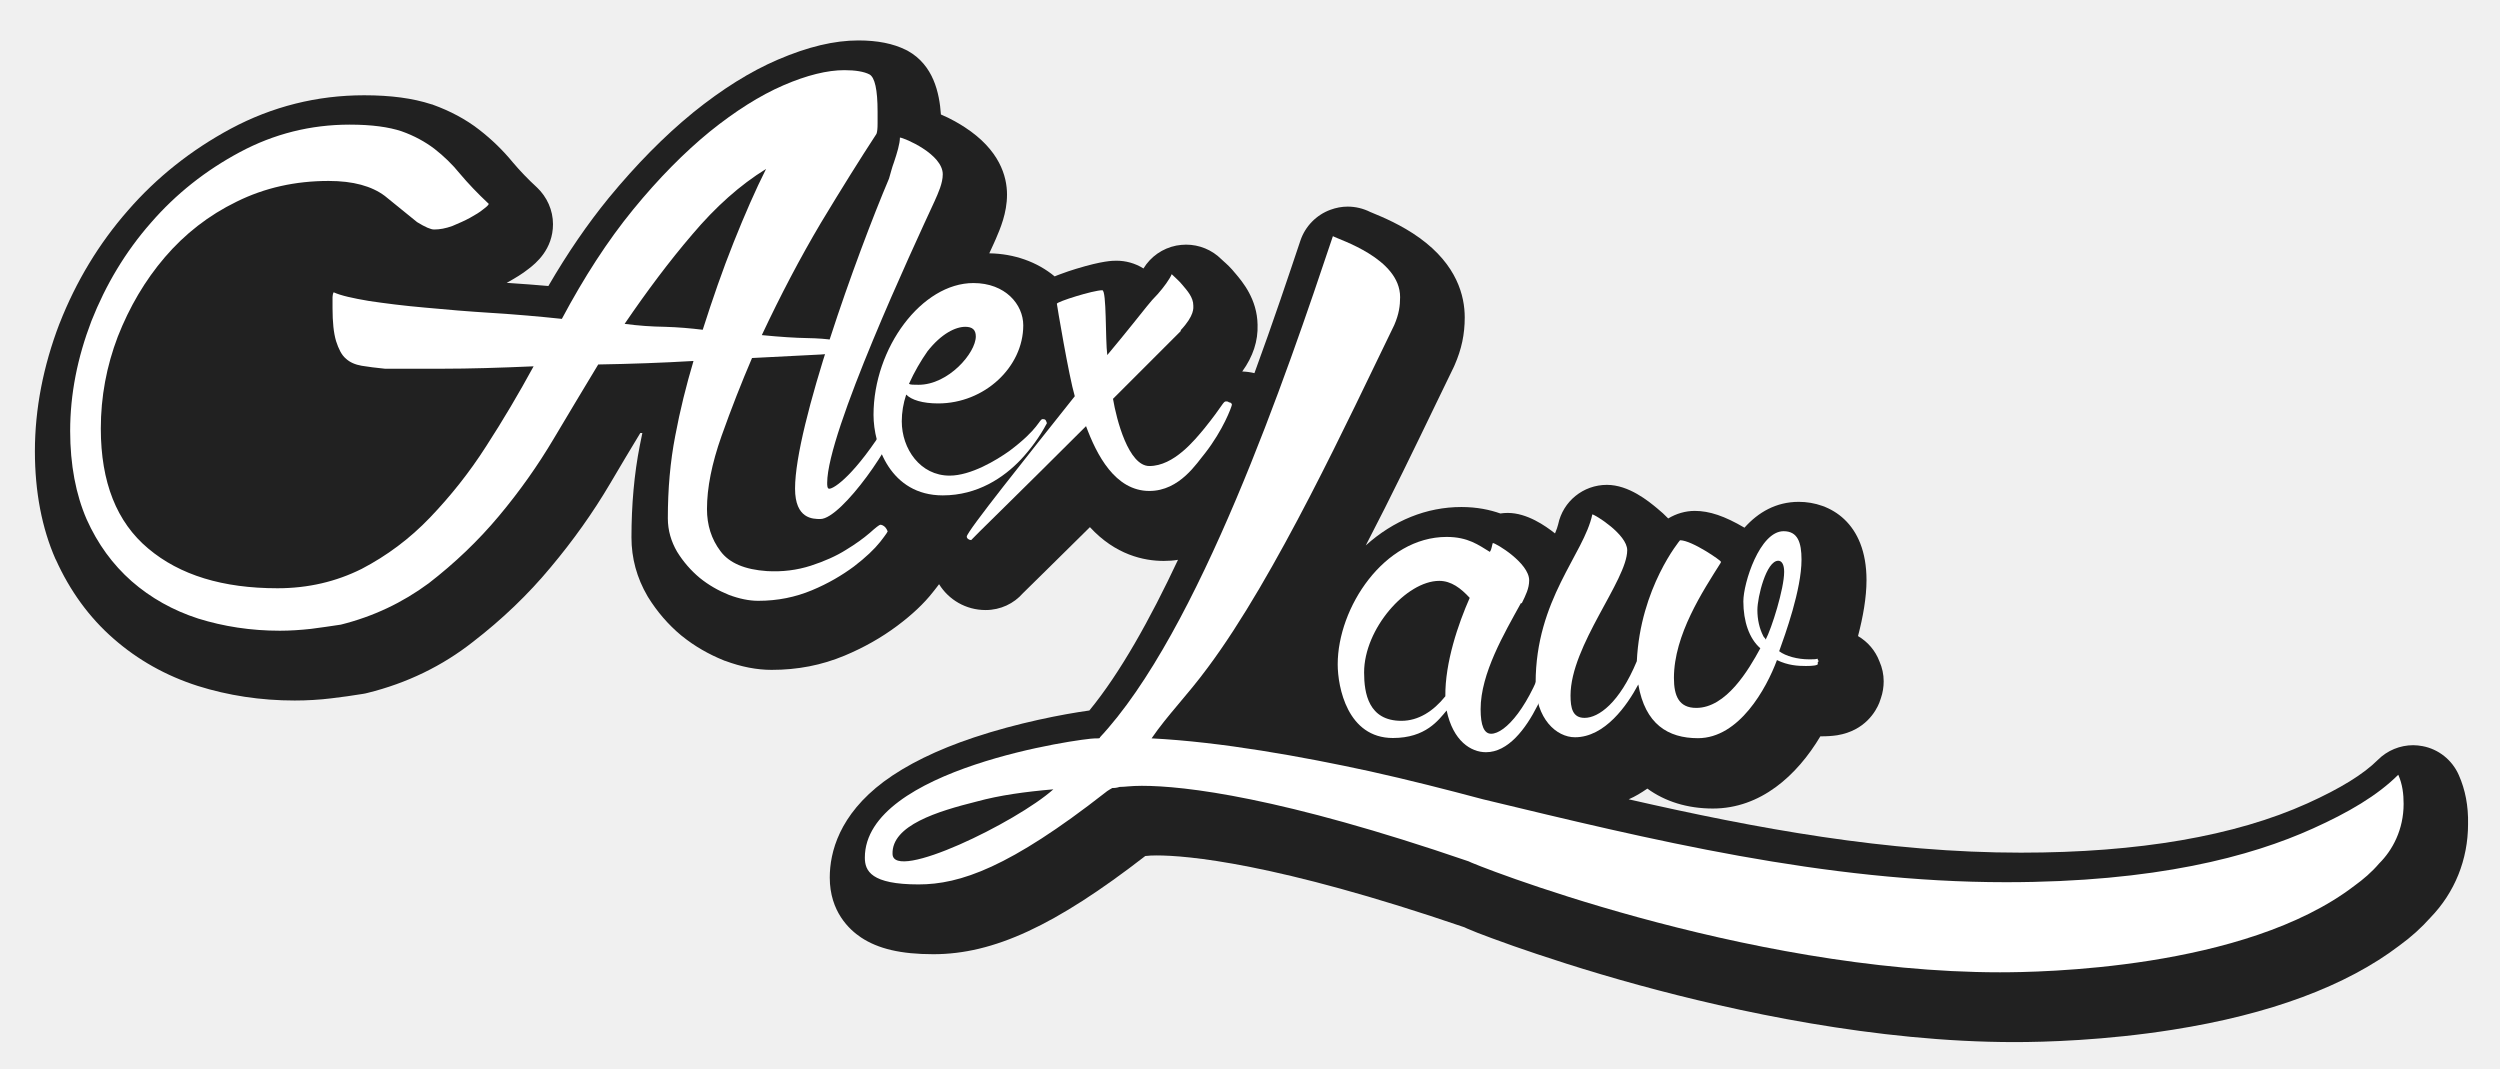
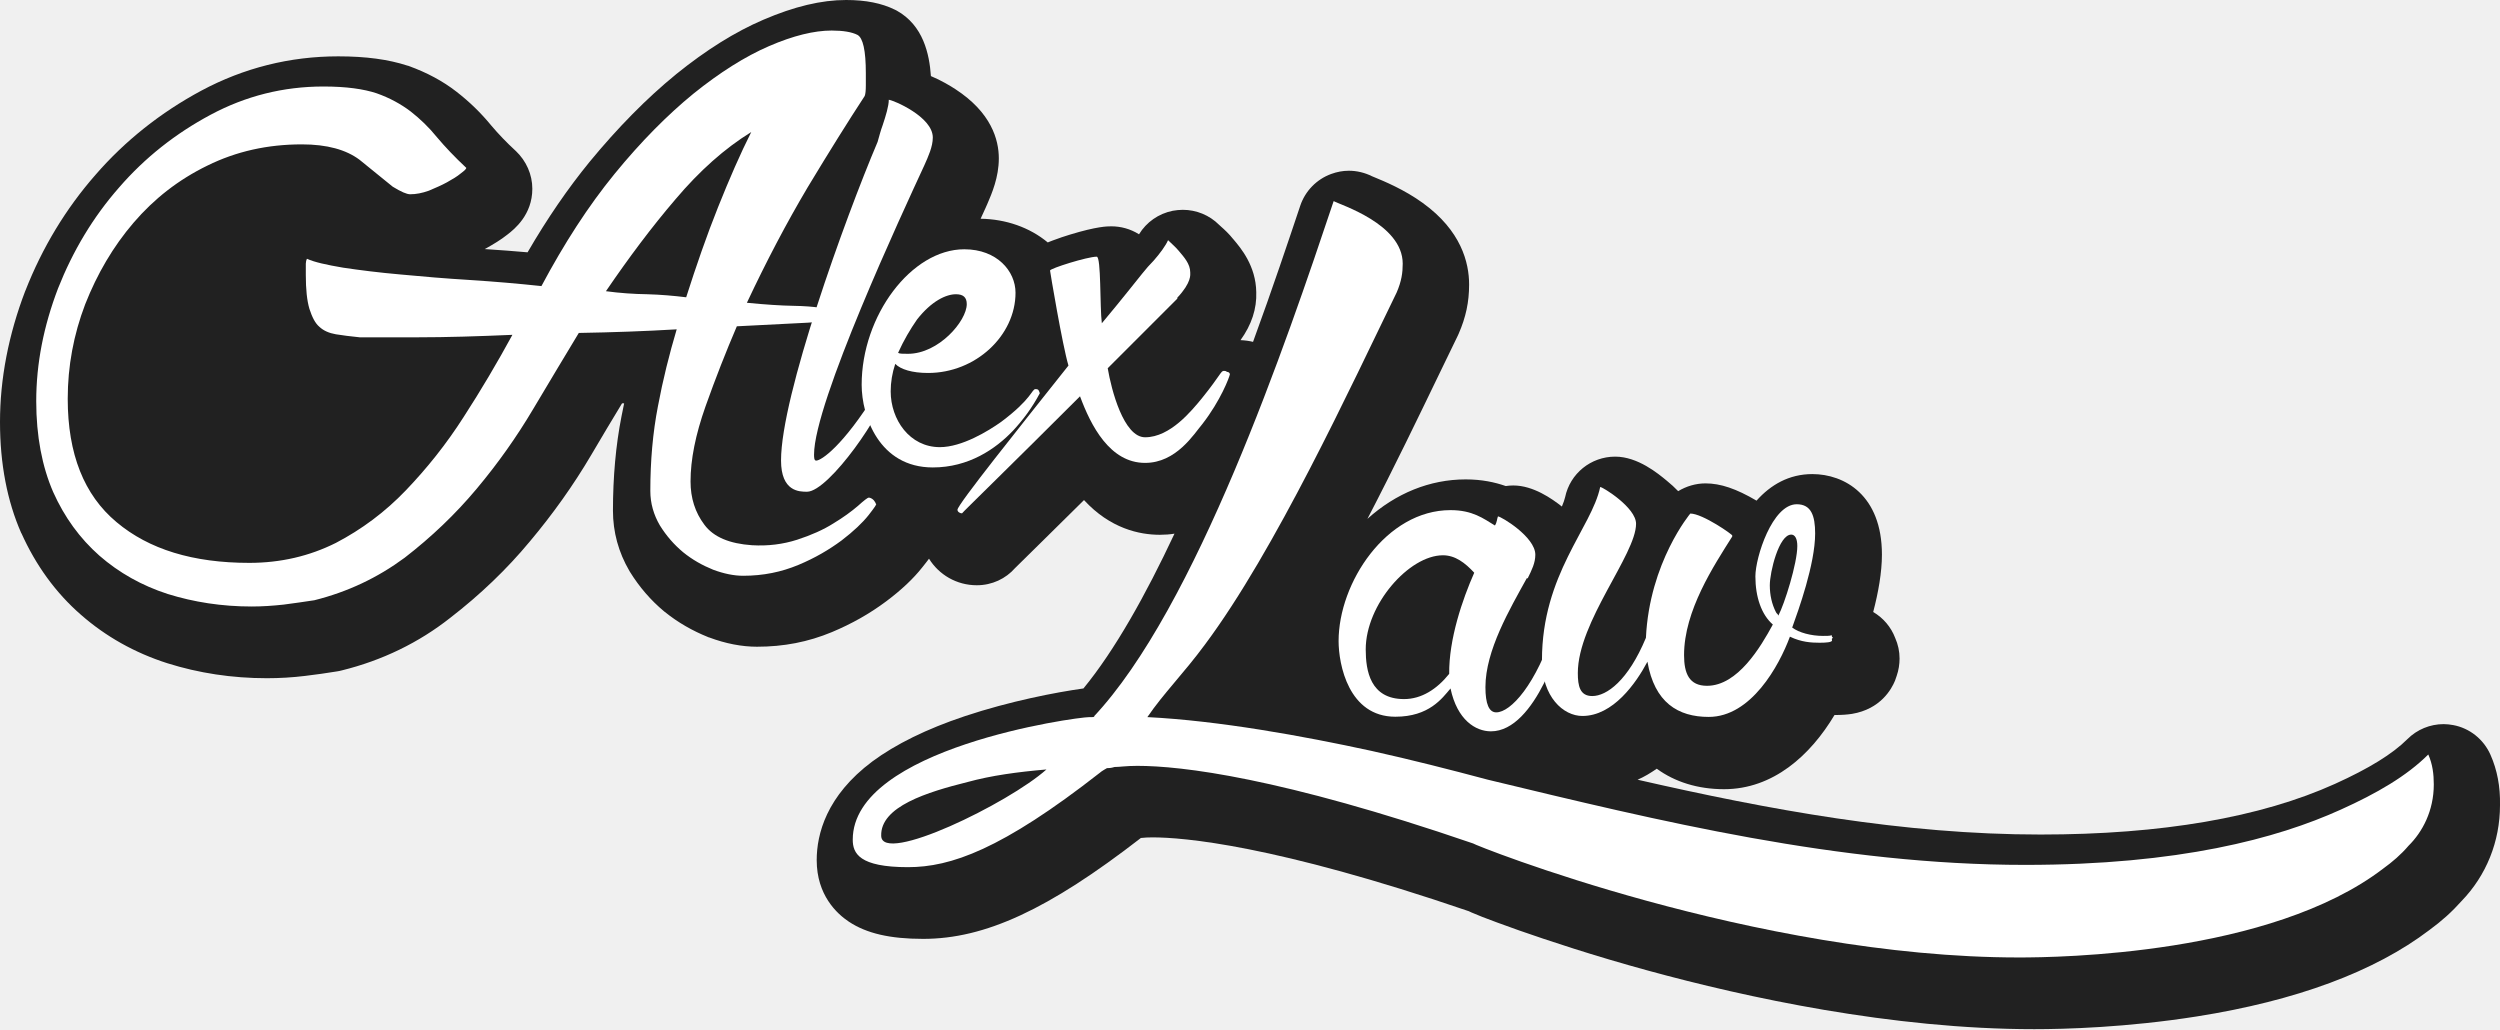
- <svg xmlns="http://www.w3.org/2000/svg" version="1.1" id="Layer_1" x="0px" y="0px" viewBox="-38 252 1354 578.9" enable-background="new -38 252 1354 578.9" xml:space="preserve">
-   <path fill="#212121" d="M1293.7,671.8c-3.6-8.2-11-14.1-19.7-15.7c-1.7-0.3-3.3-0.5-5-0.5c-7.1,0-14,2.8-19.1,7.9  c-7.8,7.8-20.3,15.5-38.2,23.6c-39.2,17.7-91.4,26.7-155.2,26.7c-72.4,0-143.3-13.1-212.4-28.9c3.5-1.5,6.8-3.5,10.1-5.8  c9.6,7,21.7,10.8,35.5,10.8c25.8,0,45.5-17.8,58.2-39.1c0.1,0,0.2,0,0.3,0c3.5,0,6.3-0.2,8.9-0.6c15.1-2.5,20.9-13.1,22.7-17.5  c0.3-0.8,0.6-1.7,0.9-2.6c1-2.9,1.5-6,1.5-9.1c0-3.8-0.8-7.4-2.3-10.8c-2.2-5.8-6.3-10.6-11.6-13.7c2.7-10.3,4.6-20.9,4.6-30.3  c0-31.3-19.8-42.4-36.7-42.4c-12.3,0-22,5.7-29.4,14c-10.7-6.3-19-9.1-26.9-9.1c-5.1,0-10.1,1.5-14.4,4.1c-1.8-1.9-3.8-3.7-6-5.5  c-4.6-3.8-15.3-12.7-27.2-12.7c-12.8,0-23.8,8.9-26.4,21.4c-0.3,1.3-0.9,3-1.7,4.9c-5.2-4.1-15.1-11.1-25.6-11.1  c-1.3,0-2.7,0.1-4,0.3c-5.7-2-12.6-3.5-21.1-3.5c-18.9,0-36.8,7.3-51.8,20.8c14-26.9,27-53.9,38.2-77.1c3.3-6.9,6.5-13.4,9.4-19.4  c0.2-0.4,0.3-0.7,0.5-1.1c3.8-8.7,5.5-16.7,5.5-25.9c0-11.6-4.2-28.4-24.4-43c-9.8-7.1-20.5-11.5-25.6-13.6  c-0.5-0.2-0.9-0.4-1.2-0.5c-3.8-1.9-8-2.9-12.2-2.9c-3.2,0-6.3,0.6-9.3,1.7c-7.7,2.8-13.7,9-16.3,16.7  c-6.1,18.2-14.6,43.7-24.9,71.8c-2-0.5-4.2-0.8-6.6-0.9c5.9-8.2,8.6-16.6,8.3-25.3c-0.2-13.9-8.2-23.3-12-27.8l-0.1-0.1  c-2.3-2.9-4.7-5.1-6.3-6.5c-0.4-0.4-0.8-0.7-1.2-1.1c-5.1-5.1-12-7.9-19.1-7.9c-1.8,0-3.5,0.2-5.3,0.5c-7.5,1.5-13.9,6-17.8,12.4  c-4.6-2.9-9.7-4.2-14.6-4.2c-2.1,0-7.5,0-21.9,4.4c-2.4,0.7-5.9,1.9-9.1,3.1c-0.9,0.3-1.7,0.7-2.5,1c-9.5-7.9-22-12.3-35.4-12.5  c0.9-1.9,1.8-3.9,2.7-5.9c0.1-0.2,0.2-0.5,0.3-0.7l0.5-1.1c2.4-5.6,6.1-14.1,6.1-24.1c0-9.9-4-24.2-22.9-36.5  c-2.6-1.7-7.4-4.6-12.9-6.9c-0.8-11.6-4-26.7-18-34.5c-0.3-0.2-0.7-0.4-1-0.5c-6.9-3.4-15.3-5.1-25.7-5.1c-13,0-27.3,3.4-43.6,10.4  c-14.9,6.4-30,15.8-46.1,28.8c0,0-0.1,0.1-0.1,0.1c-15.2,12.4-30.5,27.9-45.4,46c-11.5,14.1-22.3,29.8-32.7,47.7  c-7.3-0.6-14.2-1.2-21-1.6c-0.5,0-1.1-0.1-1.6-0.1c0.4-0.2,0.7-0.4,1.1-0.6c3.5-2,7.3-4.2,10.8-7c3.8-2.9,13.2-10.5,13.2-24.2  c0-7.5-3.2-14.7-8.7-19.9c-4.8-4.4-9.2-9-13-13.5c-5.4-6.6-11.5-12.5-18.2-17.7c-7.3-5.7-15.8-10.2-25.2-13.6  c-0.2-0.1-0.5-0.2-0.7-0.2c-10.1-3.3-22-4.9-36.5-4.9c-25.5,0-49.8,6.1-72.2,18.1c-21.4,11.5-40.2,26.4-55.8,44.4  c-15.6,17.8-28,38.3-36.9,61c0,0.1-0.1,0.2-0.1,0.2c-8.8,23-13.3,46.3-13.3,69.1c0,22,3.8,41.7,11.2,58.5c0,0,0,0.1,0.1,0.1  c7.6,16.9,18.1,31.4,31.3,42.9c13.1,11.5,28.4,20.1,45.6,25.6c16.5,5.2,34.1,7.9,52.5,7.9c6.7,0,13.5-0.4,20-1.2  c5.9-0.7,11.5-1.5,17-2.4c0.8-0.1,1.6-0.3,2.4-0.5c21.5-5.3,40.7-14.7,57.2-27.7c15.8-12.2,29.9-25.7,42-40.3  c12.1-14.4,23-29.7,32.3-45.5c5.7-9.7,11.2-18.9,16.3-27.3c0.4,0,0.7,0,1.1,0c-0.5,2.3-0.9,4.6-1.4,6.9c-3,15.2-4.5,32-4.5,49.7  c0,11.2,2.9,21.9,8.7,31.8c0.1,0.2,0.2,0.3,0.3,0.5c4.9,7.9,10.9,14.9,18,20.8c0.1,0.1,0.3,0.2,0.4,0.3c6.8,5.5,14.5,9.9,22.7,13.2  c0.2,0.1,0.4,0.2,0.6,0.2c8.8,3.3,17.3,4.9,25.2,4.9c14.1,0,27-2.5,39.5-7.7c10.5-4.4,19.9-9.7,28.6-16.2c7.9-5.9,14.4-12,19.1-18  c1.4-1.7,2.5-3.2,3.5-4.5c5.2,8.4,14.5,14,25.2,14c8.1,0,15.3-3.5,20.2-9.1c1.6-1.6,7-6.9,12.7-12.5c6.3-6.2,14.3-14.1,23.6-23.3  c13.8,15,29.2,18.3,40,18.3c2.7,0,5.3-0.2,7.7-0.6c-15.1,32.2-31.4,61.4-48,81.6c-14.4,2-38.8,6.7-62.5,14.6  c-20.1,6.7-36.5,14.8-48.8,23.9c-24.2,18.1-29.3,38.3-29.3,52c0,18.4,10.6,28.2,16.9,32.4c9.3,6.2,21.7,9.1,39.2,9.1  c32.6,0,66-15.4,114.8-53.2c0.1,0,0.2,0,0.2,0c1.8-0.2,3.5-0.3,5.9-0.3c16,0,64.1,3.8,166.7,38.9c0.4,0.2,0.9,0.4,1.5,0.7  c1.5,0.6,3.4,1.4,5.6,2.3c3.9,1.5,10.5,4,19.6,7.2c14.9,5.2,38.8,13.2,68.1,21.2c51.2,14,128.1,30.8,203.3,30.8  c16.2,0,48.9-0.9,85.6-6.7c52.6-8.3,93.9-23.7,122.6-45.5c6.6-4.8,12.1-9.8,16.9-15.2c13.2-13.6,20.4-31.5,20.4-50.7  C1298.9,688.5,1297.2,679.7,1293.7,671.8z" />
+ <svg xmlns="http://www.w3.org/2000/svg" version="1.1" id="Layer_1" x="0px" y="0px" viewBox="197 8.3 1317.8 542.5" style="enable-background:new 197 8.3 1317.8 542.5;" xml:space="preserve">
+   <style type="text/css">
+ 	.st0{fill:#212121;}
+ 	.st1{fill:#FFFFFF;}
+ </style>
+   <path class="st0" d="M1509.8,406.2c-3.6-8.2-11-14.1-19.7-15.7c-1.7-0.3-3.3-0.5-5-0.5c-7.1,0-14,2.8-19.1,7.9  c-7.8,7.8-20.3,15.5-38.2,23.6c-39.2,17.7-91.4,26.7-155.2,26.7c-72.4,0-143.3-13.1-212.4-28.9c3.5-1.5,6.8-3.5,10.1-5.8  c9.6,7,21.7,10.8,35.5,10.8c25.8,0,45.5-17.8,58.2-39.1c0.1,0,0.2,0,0.3,0c3.5,0,6.3-0.2,8.9-0.6c15.1-2.5,20.9-13.1,22.7-17.5  c0.3-0.8,0.6-1.7,0.9-2.6c1-2.9,1.5-6,1.5-9.1c0-3.8-0.8-7.4-2.3-10.8c-2.2-5.8-6.3-10.6-11.6-13.7c2.7-10.3,4.6-20.9,4.6-30.3  c0-31.3-19.8-42.4-36.7-42.4c-12.3,0-22,5.7-29.4,14c-10.7-6.3-19-9.1-26.9-9.1c-5.1,0-10.1,1.5-14.4,4.1c-1.8-1.9-3.8-3.7-6-5.5  c-4.6-3.8-15.3-12.7-27.2-12.7c-12.8,0-23.8,8.9-26.4,21.4c-0.3,1.3-0.9,3-1.7,4.9c-5.2-4.1-15.1-11.1-25.6-11.1  c-1.3,0-2.7,0.1-4,0.3c-5.7-2-12.6-3.5-21.1-3.5c-18.9,0-36.8,7.3-51.8,20.8c14-26.9,27-53.9,38.2-77.1c3.3-6.9,6.5-13.4,9.4-19.4  c0.2-0.4,0.3-0.7,0.5-1.1c3.8-8.7,5.5-16.7,5.5-25.9c0-11.6-4.2-28.4-24.4-43c-9.8-7.1-20.5-11.5-25.6-13.6  c-0.5-0.2-0.9-0.4-1.2-0.5c-3.8-1.9-8-2.9-12.2-2.9c-3.2,0-6.3,0.6-9.3,1.7c-7.7,2.8-13.7,9-16.3,16.7  c-6.1,18.2-14.6,43.7-24.9,71.8c-2-0.5-4.2-0.8-6.6-0.9c5.9-8.2,8.6-16.6,8.3-25.3c-0.2-13.9-8.2-23.3-12-27.8l-0.1-0.1  c-2.3-2.9-4.7-5.1-6.3-6.5c-0.4-0.4-0.8-0.7-1.2-1.1c-5.1-5.1-12-7.9-19.1-7.9c-1.8,0-3.5,0.2-5.3,0.5c-7.5,1.5-13.9,6-17.8,12.4  c-4.6-2.9-9.7-4.2-14.6-4.2c-2.1,0-7.5,0-21.9,4.4c-2.4,0.7-5.9,1.9-9.1,3.1c-0.9,0.3-1.7,0.7-2.5,1c-9.5-7.9-22-12.3-35.4-12.5  c0.9-1.9,1.8-3.9,2.7-5.9c0.1-0.2,0.2-0.5,0.3-0.7l0.5-1.1c2.4-5.6,6.1-14.1,6.1-24.1c0-9.9-4-24.2-22.9-36.5  c-2.6-1.7-7.4-4.6-12.9-6.9c-0.8-11.6-4-26.7-18-34.5c-0.3-0.2-0.7-0.4-1-0.5c-6.9-3.4-15.3-5.1-25.7-5.1c-13,0-27.3,3.4-43.6,10.4  c-14.9,6.4-30,15.8-46.1,28.8l-0.1,0.1c-15.2,12.4-30.5,27.9-45.4,46c-11.5,14.1-22.3,29.8-32.7,47.7c-7.3-0.6-14.2-1.2-21-1.6  c-0.5,0-1.1-0.1-1.6-0.1c0.4-0.2,0.7-0.4,1.1-0.6c3.5-2,7.3-4.2,10.8-7c3.8-2.9,13.2-10.5,13.2-24.2c0-7.5-3.2-14.7-8.7-19.9  c-4.8-4.4-9.2-9-13-13.5c-5.4-6.6-11.5-12.5-18.2-17.7c-7.3-5.7-15.8-10.2-25.2-13.6c-0.2-0.1-0.5-0.2-0.7-0.2  c-10.1-3.3-22-4.9-36.5-4.9c-25.5,0-49.8,6.1-72.2,18.1c-21.4,11.5-40.2,26.4-55.8,44.4c-15.6,17.8-28,38.3-36.9,61  c0,0.1-0.1,0.2-0.1,0.2c-8.8,23-13.3,46.3-13.3,69.1c0,22,3.8,41.7,11.2,58.5c0,0,0,0.1,0.1,0.1c7.6,16.9,18.1,31.4,31.3,42.9  c13.1,11.5,28.4,20.1,45.6,25.6c16.5,5.2,34.1,7.9,52.5,7.9c6.7,0,13.5-0.4,20-1.2c5.9-0.7,11.5-1.5,17-2.4c0.8-0.1,1.6-0.3,2.4-0.5  c21.5-5.3,40.7-14.7,57.2-27.7c15.8-12.2,29.9-25.7,42-40.3c12.1-14.4,23-29.7,32.3-45.5c5.7-9.7,11.2-18.9,16.3-27.3  c0.4,0,0.7,0,1.1,0c-0.5,2.3-0.9,4.6-1.4,6.9c-3,15.2-4.5,32-4.5,49.7c0,11.2,2.9,21.9,8.7,31.8c0.1,0.2,0.2,0.3,0.3,0.5  c4.9,7.9,10.9,14.9,18,20.8c0.1,0.1,0.3,0.2,0.4,0.3c6.8,5.5,14.5,9.9,22.7,13.2c0.2,0.1,0.4,0.2,0.6,0.2c8.8,3.3,17.3,4.9,25.2,4.9  c14.1,0,27-2.5,39.5-7.7c10.5-4.4,19.9-9.7,28.6-16.2c7.9-5.9,14.4-12,19.1-18c1.4-1.7,2.5-3.2,3.5-4.5c5.2,8.4,14.5,14,25.2,14  c8.1,0,15.3-3.5,20.2-9.1c1.6-1.6,7-6.9,12.7-12.5c6.3-6.2,14.3-14.1,23.6-23.3c13.8,15,29.2,18.3,40,18.3c2.7,0,5.3-0.2,7.7-0.6  c-15.1,32.2-31.4,61.4-48,81.6c-14.4,2-38.8,6.7-62.5,14.6c-20.1,6.7-36.5,14.8-48.8,23.9c-24.2,18.1-29.3,38.3-29.3,52  c0,18.4,10.6,28.2,16.9,32.4c9.3,6.2,21.7,9.1,39.2,9.1c32.6,0,66-15.4,114.8-53.2c0.1,0,0.2,0,0.2,0c1.8-0.2,3.5-0.3,5.9-0.3  c16,0,64.1,3.8,166.7,38.9c0.4,0.2,0.9,0.4,1.5,0.7c1.5,0.6,3.4,1.4,5.6,2.3c3.9,1.5,10.5,4,19.6,7.2c14.9,5.2,38.8,13.2,68.1,21.2  c51.2,14,128.1,30.8,203.3,30.8c16.2,0,48.9-0.9,85.6-6.7c52.6-8.3,93.9-23.7,122.6-45.5c6.6-4.8,12.1-9.8,16.9-15.2  c13.2-13.6,20.4-31.5,20.4-50.7C1515,422.9,1513.3,414.1,1509.8,406.2z" />
  <g>
    <g>
      <g>
        <g>
          <g>
-             <path fill="#FFFFFF" d="M1263.8,687.4c0,13.9-6,25.1-13.3,32.3c-4,4.7-8.6,8.6-13.3,12c-59.5,45.6-171.6,46.9-192,46.9       c-139.3,0-287.8-59.5-287.8-60.1c-101.7-34.9-153.9-40.9-177-40.9c-6,0-9.2,0.6-12,0.6c-1.9,0.6-3.2,0.6-4,0.6       c0,0-2.9,1.6-3.7,2.4c-51.9,40.6-78.7,49.8-101.2,49.8c-25.7,0-29.1-7.3-29.1-14.5c0-48.2,117.5-64.6,124.8-64.6h1.3       c0.6,0,1.3,0,1.3-0.6l-0.6,0.6c54.1-57.4,101.7-197.3,126.7-272c3.2,1.9,36.4,12,36.4,33c0,4.7-0.6,9.2-3.2,15.2       c-24.4,50.1-64,135.9-101,185.5c-11.2,15.2-21.8,25.7-30.4,38.3c37.7,1.9,81.8,9.9,118.1,17.8c21.2,4.7,41.5,9.9,61.4,15.2       c90.5,21.8,184.9,44.9,283.2,44.9c81.1,0,132.7-13.9,166.3-29.1c19.1-8.6,34.9-17.8,46.2-29.1       C1263.2,676.8,1263.8,682.1,1263.8,687.4z M532.5,679.5c-15.2,1.3-29.1,3.2-41.5,6.6c-21.2,5.3-46.1,12.9-45.6,28.4       C445.7,729.9,512.6,697.3,532.5,679.5z" />
+             <path class="st1" d="M1479.9,421.8c0,13.9-6,25.1-13.3,32.3c-4,4.7-8.6,8.6-13.3,12c-59.5,45.6-171.6,46.9-192,46.9       c-139.3,0-287.8-59.5-287.8-60.1C871.8,418,819.6,412,796.5,412c-6,0-9.2,0.6-12,0.6c-1.9,0.6-3.2,0.6-4,0.6       c0,0-2.9,1.6-3.7,2.4c-51.9,40.6-78.7,49.8-101.2,49.8c-25.7,0-29.1-7.3-29.1-14.5c0-48.2,117.5-64.6,124.8-64.6h1.3       c0.6,0,1.3,0,1.3-0.6l-0.6,0.6C827.4,328.9,875,189,900,114.3c3.2,1.9,36.4,12,36.4,33c0,4.7-0.6,9.2-3.2,15.2       c-24.4,50.1-64,135.9-101,185.5c-11.2,15.2-21.8,25.7-30.4,38.3c37.7,1.9,81.8,9.9,118.1,17.8c21.2,4.7,41.5,9.9,61.4,15.2       c90.5,21.8,184.9,44.9,283.2,44.9c81.1,0,132.7-13.9,166.3-29.1c19.1-8.6,34.9-17.8,46.2-29.1       C1479.3,411.2,1479.9,416.5,1479.9,421.8z M748.6,413.9c-15.2,1.3-29.1,3.2-41.5,6.6c-21.2,5.3-46.1,12.9-45.6,28.4       C661.8,464.3,728.7,431.7,748.6,413.9z" />
          </g>
          <g>
-             <path fill="#FFFFFF" d="M804.8,605.7c0,4-14.1,53.7-38,53.7c-8.1,0-17.8-6-21.3-22.6c-4.4,5.2-11.3,14.9-29.1,14.9       c-24.6,0-29.9-27.5-29.9-39.9c0-30.7,25.1-69,59-69c11.6,0,17.3,4.4,23.4,8.1c1.1-1.6,1.1-3.6,1.6-4.8       c1.6,0,19.7,10.8,19.7,20.2c0,4.4-1.9,8.1-4,12.4h-0.5c-8.9,16.2-21.8,38-21.8,57.4c0,8.9,1.9,13.3,5.7,13.3       c7.6,0,21-14.5,30.7-44.8c0-0.5,1.1-0.5,2.4-0.5C804,604.9,804.8,605.2,804.8,605.7z M758,575.8c-4.8-5.2-10-9.2-16.5-9.2       c-17.8,0-40.7,25.9-40.7,49.6c0,11.3,2.4,26.2,20.2,26.2c9.2,0,17.3-5.2,23.8-13.3C744.6,610.8,751.8,589.8,758,575.8z" />
-             <path fill="#FFFFFF" d="M946.6,611.6c-0.3,0.8-2.7,1.1-6.5,1.1c-4.4,0-9.7-0.3-15.7-3.2c-5.7,15.4-20.5,42.3-42.8,42.3       c-16.2,0-28.6-7.6-32.3-29.1c-6,11.3-18.1,28.6-34.3,28.6c-10,0-21.3-10-21.3-29.4c0-45.3,26.2-69.8,30.7-91.3       c1.3,0,18.9,10.8,18.9,19.4c0,16.2-30.7,51.7-30.7,78.7c0,6.8,1.1,12.1,7.6,12.1c7.6,0,18.9-8.1,28.3-30.7       c1.9-39.9,23.4-65.5,23.4-65.5c6.5,0,22.6,11.3,22.1,11.6v0.5c-9.7,15.4-25.4,39.1-25.4,62.5c0,9.7,2.7,16.2,12.1,16.2       c16.2,0,28.3-20.5,34.7-32.3c-6-5.2-9.2-14.5-9.2-25.4c0-10,8.9-38,21.8-38c7.6,0,9.7,6,9.7,15.4c0,16.2-8.9,40.7-12.1,49.6       c3.6,2.7,10,4.4,16.2,4.4c1.9,0,3.6,0,4.4-0.3h0.3v0.3c0,0.5,0,0.5,0.5,0.8c0,0.5-0.5,0.5-0.5,0.8V611.6z M918.3,598.4       c3.2-6,10-27.5,10-36.7c0-4-1.3-6-3.2-6c-6.5,0-11.3,19.7-11.3,26.7c0,5.2,1.1,10,3.2,14.1       C917.5,597.6,917.8,597.1,918.3,598.4z" />
+             <path class="st1" d="M1020.9,340.1c0,4-14.1,53.7-38,53.7c-8.1,0-17.8-6-21.3-22.6c-4.4,5.2-11.3,14.9-29.1,14.9       c-24.6,0-29.9-27.5-29.9-39.9c0-30.7,25.1-69,59-69c11.6,0,17.3,4.4,23.4,8.1c1.1-1.6,1.1-3.6,1.6-4.8       c1.6,0,19.7,10.8,19.7,20.2c0,4.4-1.9,8.1-4,12.4h-0.5c-8.9,16.2-21.8,38-21.8,57.4c0,8.9,1.9,13.3,5.7,13.3       c7.6,0,21-14.5,30.7-44.8c0-0.5,1.1-0.5,2.4-0.5C1020.1,339.3,1020.9,339.6,1020.9,340.1z M974.1,310.2       c-4.8-5.2-10-9.2-16.5-9.2c-17.8,0-40.7,25.9-40.7,49.6c0,11.3,2.4,26.2,20.2,26.2c9.2,0,17.3-5.2,23.8-13.3       C960.7,345.2,967.9,324.2,974.1,310.2z" />
+             <path class="st1" d="M1162.7,346c-0.3,0.8-2.7,1.1-6.5,1.1c-4.4,0-9.7-0.3-15.7-3.2c-5.7,15.4-20.5,42.3-42.8,42.3       c-16.2,0-28.6-7.6-32.3-29.1c-6,11.3-18.1,28.6-34.3,28.6c-10,0-21.3-10-21.3-29.4c0-45.3,26.2-69.8,30.7-91.3       c1.3,0,18.9,10.8,18.9,19.4c0,16.2-30.7,51.7-30.7,78.7c0,6.8,1.1,12.1,7.6,12.1c7.6,0,18.9-8.1,28.3-30.7       c1.9-39.9,23.4-65.5,23.4-65.5c6.5,0,22.6,11.3,22.1,11.6v0.5c-9.7,15.4-25.4,39.1-25.4,62.5c0,9.7,2.7,16.2,12.1,16.2       c16.2,0,28.3-20.5,34.7-32.3c-6-5.2-9.2-14.5-9.2-25.4c0-10,8.9-38,21.8-38c7.6,0,9.7,6,9.7,15.4c0,16.2-8.9,40.7-12.1,49.6       c3.6,2.7,10,4.4,16.2,4.4c1.9,0,3.6,0,4.4-0.3h0.3v0.3c0,0.5,0,0.5,0.5,0.8c0,0.5-0.5,0.5-0.5,0.8L1162.7,346L1162.7,346z        M1134.4,332.8c3.2-6,10-27.5,10-36.7c0-4-1.3-6-3.2-6c-6.5,0-11.3,19.7-11.3,26.7c0,5.2,1.1,10,3.2,14.1       C1133.6,332,1133.9,331.5,1134.4,332.8z" />
          </g>
        </g>
        <g>
-           <path fill="#FFFFFF" d="M472.6,346.4c0,4.8-2.4,10-4.4,14.5C456.6,386,410,486.2,410,513.5c0,1.3,0,3.2,1.1,3.2      c2.7,0,14.1-7.6,31.5-35.6c1.9-1.9,3.6-3.2,4.4-3.2c0.5,0.5,0.8,0.8,0.8,1.9c0,10-29.9,53.3-41.5,53.3c-4,0-13.7,0-13.7-16.5      c0-33.9,33.5-126.9,50.9-167.9c0.8-2.7,1.6-6,2.7-8.9c1.6-4.8,3.2-10,3.2-13.3C451.6,326.6,472.6,335.4,472.6,346.4z" />
-           <path fill="#FFFFFF" d="M529,481.2c-4,7.6-8.9,14.1-14.1,19.7c-9.2,9.7-23.4,19.4-42.3,19.4c-28.3,0-37.5-27-37.5-43.6      c0-36.4,26.2-71.4,54.1-71.4c17.3,0,27,11.6,27,22.9c0,22.6-21,42.3-46.1,42.3c-8.4,0-14.5-1.9-17.3-4.8      c-1.6,4.8-2.4,9.7-2.4,14.5c0,14.9,10,29.4,25.9,29.4c11.6,0,25.4-8.4,32.3-13.3c16.2-12.1,16.2-17.3,18.1-17.3      c0.5,0,1.1,0,1.6,0.5C528.6,480.1,529,480.9,529,481.2z M454.3,459.9c0.8,0.5,2.4,0.5,5.2,0.5c16.2,0,31-17.3,31-26.2      c0-3.6-1.9-5.2-5.7-5.2c-5.2,0-12.9,3.6-20.5,13.3C460.8,447.3,457.2,453.4,454.3,459.9z" />
-           <path fill="#FFFFFF" d="M629.2,471.2c-0.3,1.6-4.8,13.7-14.5,26.2c-4.4,5.2-13.7,20.5-30.2,20.5c-18.6,0-28.6-19.7-34.3-35.1      c-35.6,35.6-62.2,61.4-62.2,61.7c-1.1,0-2.4-0.8-2.4-1.9c0-2.7,33.1-44,58.5-76c-3.2-10.8-9.7-49.6-9.7-50.1      c0-1.1,19.7-7.3,24.6-7.3c2.4,0,1.6,26.7,2.7,35.1c10.8-12.9,18.6-22.9,21.3-26.2c1.9-2.4,4-4.8,6-6.8c3.2-3.6,6.5-8.1,7.6-10.8      c1.9,1.9,4,3.6,5.7,5.7c2.7,3.2,6,6.8,6,11.3c0,1.1,0.8,5.2-6.8,13.3v0.5L564.8,468c1.9,11.3,8.4,36.4,19.7,36.4      c13.3,0,24.6-14.1,29.9-20.5c10-12.4,10-14.5,11.6-14.5c0.5,0,1.1,0,1.6,0.5C628.7,469.9,629.2,470.7,629.2,471.2z" />
+           <path class="st1" d="M688.7,80.8c0,4.8-2.4,10-4.4,14.5c-11.6,25.1-58.2,125.3-58.2,152.6c0,1.3,0,3.2,1.1,3.2      c2.7,0,14.1-7.6,31.5-35.6c1.9-1.9,3.6-3.2,4.4-3.2c0.5,0.5,0.8,0.8,0.8,1.9c0,10-29.9,53.3-41.5,53.3c-4,0-13.7,0-13.7-16.5      c0-33.9,33.5-126.9,50.9-167.9c0.8-2.7,1.6-6,2.7-8.9c1.6-4.8,3.2-10,3.2-13.3C667.7,61,688.7,69.8,688.7,80.8z" />
+           <path class="st1" d="M745.1,215.6c-4,7.6-8.9,14.1-14.1,19.7c-9.2,9.7-23.4,19.4-42.3,19.4c-28.3,0-37.5-27-37.5-43.6      c0-36.4,26.2-71.4,54.1-71.4c17.3,0,27,11.6,27,22.9c0,22.6-21,42.3-46.1,42.3c-8.4,0-14.5-1.9-17.3-4.8      c-1.6,4.8-2.4,9.7-2.4,14.5c0,14.9,10,29.4,25.9,29.4c11.6,0,25.4-8.4,32.3-13.3c16.2-12.1,16.2-17.3,18.1-17.3      c0.5,0,1.1,0,1.6,0.5C744.7,214.5,745.1,215.3,745.1,215.6z M670.4,194.3c0.8,0.5,2.4,0.5,5.2,0.5c16.2,0,31-17.3,31-26.2      c0-3.6-1.9-5.2-5.7-5.2c-5.2,0-12.9,3.6-20.5,13.3C676.9,181.7,673.3,187.8,670.4,194.3z" />
+           <path class="st1" d="M845.3,205.6c-0.3,1.6-4.8,13.7-14.5,26.2c-4.4,5.2-13.7,20.5-30.2,20.5c-18.6,0-28.6-19.7-34.3-35.1      c-35.6,35.6-62.2,61.4-62.2,61.7c-1.1,0-2.4-0.8-2.4-1.9c0-2.7,33.1-44,58.5-76c-3.2-10.8-9.7-49.6-9.7-50.1      c0-1.1,19.7-7.3,24.6-7.3c2.4,0,1.6,26.7,2.7,35.1c10.8-12.9,18.6-22.9,21.3-26.2c1.9-2.4,4-4.8,6-6.8c3.2-3.6,6.5-8.1,7.6-10.8      c1.9,1.9,4,3.6,5.7,5.7c2.7,3.2,6,6.8,6,11.3c0,1.1,0.8,5.2-6.8,13.3v0.5l-36.7,36.7c1.9,11.3,8.4,36.4,19.7,36.4      c13.3,0,24.6-14.1,29.9-20.5c10-12.4,10-14.5,11.6-14.5c0.5,0,1.1,0,1.6,0.5C844.8,204.3,845.3,205.1,845.3,205.6z" />
        </g>
        <g>
-           <path fill="#FFFFFF" d="M146.6,590.3c-5.3,0.8-10.7,1.6-16.2,2.3c-5.5,0.6-11.2,1-16.8,1c-15.8,0-30.5-2.3-44.3-6.6      c-13.6-4.4-25.7-11.2-36-20.2c-10.3-9.1-18.4-20.2-24.4-33.6C3.1,519.8,0,503.8,0,485.4c0-19.9,3.9-39.6,11.5-59.5      c7.8-19.7,18.4-37.5,32.2-53.2c13.6-15.7,29.7-28.4,48.2-38.3s38.3-14.9,59.5-14.9c12,0,21.2,1.3,28.1,3.6      c6.8,2.4,12.8,5.7,17.8,9.5c5,3.9,9.7,8.4,13.9,13.6c4.2,5,9.4,10.5,15.5,16.2c0,0.5-1,1.5-2.9,2.9c-1.9,1.6-4.4,3.1-7.3,4.7      c-2.9,1.6-6,2.9-9.5,4.4c-3.6,1.3-6.8,1.9-9.9,1.9c-1.8,0-4.8-1.3-9.2-4c-4.8-3.9-10.7-8.7-17.5-14.2      c-7.1-5.3-17.1-8.1-30.4-8.1c-18.1,0-34.6,3.7-49.8,11.2c-15.2,7.4-28.1,17.5-38.9,30.1c-10.8,12.6-19.2,27-25.5,43      c-6.1,16-9.2,32.6-9.2,49.8c0,29.1,8.6,50.7,25.7,65c17.1,14.4,40.4,21.5,70,21.5c16.6,0,31.8-3.6,45.6-10.5      c13.6-7.1,26-16.3,37-27.8c11-11.5,21.2-24.2,30.4-38.6c9.2-14.2,17.8-28.8,25.7-43.3c-18.4,0.8-34.9,1.3-49.5,1.3s-24.9,0-31,0      c-4.8-0.5-9.1-1-12.6-1.6s-6.5-1.9-8.6-3.9c-2.3-1.9-3.9-5.2-5.3-9.5c-1.3-4.4-1.9-10.3-1.9-17.8v-6c0-0.8,0.2-1.8,0.6-2.6      c3.9,1.8,10.3,3.2,19.1,4.7c8.7,1.3,18.9,2.6,30.4,3.6c11.5,1.1,23.6,2.1,36.4,2.9c12.8,0.8,25.4,1.9,37.7,3.2      c12-22.5,24.7-42.2,38.6-59.2c13.9-17,27.8-31,41.5-42.2c13.9-11.2,27.2-19.6,39.9-25.1s23.8-8.2,33-8.2      c6.1,0,10.7,0.8,13.6,2.3c2.9,1.6,4.4,8.2,4.4,20.2c0,1.3,0,3.4,0,6.3c0,2.9-0.2,4.7-0.6,5.7c-8.7,13.3-18.7,29.3-30.1,48.2      c-11.2,18.9-21.8,39.1-32,60.8c10.2,1,18.3,1.5,24.4,1.6s10.8,0.5,13.9,1c3.1,0.5,5,1,6,1.3c0.8,0.5,1.3,1.1,1.3,1.9      c0,2.6-4.5,4.2-13.6,4.7c-9.1,0.5-21.5,1.1-37.3,1.9c-5.7,13.3-11.2,27.3-16.5,42.2c-5.3,15-7.9,28.1-7.9,39.6      c0,8.7,2.4,16.3,7.3,22.8c4.8,6.5,13.3,10,25.1,10.8c8.4,0.5,16.3-0.5,23.8-2.9c7.4-2.4,13.9-5.3,19.1-8.6      c5.3-3.2,9.5-6.3,12.9-9.2c3.2-2.9,5.2-4.4,5.7-4.4c0.8,0,1.8,0.5,2.6,1.3c0.8,1,1.3,1.8,1.3,2.6v-0.6c0.5,0-0.8,1.9-4,6      c-3.1,3.9-7.8,8.4-14.2,13.3c-6.5,4.8-13.9,9.2-22.8,12.9s-18.4,5.7-29.1,5.7c-4.8,0-10.2-1.1-15.8-3.2      c-5.7-2.3-11-5.3-15.8-9.2c-4.8-4-8.9-8.7-12.3-14.2c-3.2-5.5-5-11.5-5-18.1c0-15.8,1.3-30.7,4-44.6c2.6-13.9,6-27.5,9.9-40.6      c-16.8,1-33.9,1.6-51.6,1.9c-7.4,12.3-15.5,25.7-24.1,40.2c-8.6,14.5-18.4,28.4-29.7,41.9c-11.2,13.4-23.9,25.5-38,36.4      C180,578.4,164.2,585.9,146.6,590.3z M376.9,343.5c-14.1,8.7-27.3,20.5-39.9,35.4c-12.6,14.7-24.7,30.9-36.7,48.5      c7.4,1,14.7,1.5,21.8,1.6c7.1,0.2,13.9,0.8,20.5,1.6c5.3-16.6,10.8-32.5,16.8-47.5C365.4,368.1,371.2,354.8,376.9,343.5z" />
+           <path class="st1" d="M362.7,324.7c-5.3,0.8-10.7,1.6-16.2,2.3c-5.5,0.6-11.2,1-16.8,1c-15.8,0-30.5-2.3-44.3-6.6      c-13.6-4.4-25.7-11.2-36-20.2c-10.3-9.1-18.4-20.2-24.4-33.6c-5.8-13.4-8.9-29.4-8.9-47.8c0-19.9,3.9-39.6,11.5-59.5      c7.8-19.7,18.4-37.5,32.2-53.2c13.6-15.7,29.7-28.4,48.2-38.3s38.3-14.9,59.5-14.9c12,0,21.2,1.3,28.1,3.6      c6.8,2.4,12.8,5.7,17.8,9.5c5,3.9,9.7,8.4,13.9,13.6c4.2,5,9.4,10.5,15.5,16.2c0,0.5-1,1.5-2.9,2.9c-1.9,1.6-4.4,3.1-7.3,4.7      c-2.9,1.6-6,2.9-9.5,4.4c-3.6,1.3-6.8,1.9-9.9,1.9c-1.8,0-4.8-1.3-9.2-4c-4.8-3.9-10.7-8.7-17.5-14.2      c-7.1-5.3-17.1-8.1-30.4-8.1c-18.1,0-34.6,3.7-49.8,11.2c-15.2,7.4-28.1,17.5-38.9,30.1c-10.8,12.6-19.2,27-25.5,43      c-6.1,16-9.2,32.6-9.2,49.8c0,29.1,8.6,50.7,25.7,65c17.1,14.4,40.4,21.5,70,21.5c16.6,0,31.8-3.6,45.6-10.5      c13.6-7.1,26-16.3,37-27.8s21.2-24.2,30.4-38.6c9.2-14.2,17.8-28.8,25.7-43.3c-18.4,0.8-34.9,1.3-49.5,1.3s-24.9,0-31,0      c-4.8-0.5-9.1-1-12.6-1.6s-6.5-1.9-8.6-3.9c-2.3-1.9-3.9-5.2-5.3-9.5c-1.3-4.4-1.9-10.3-1.9-17.8v-6c0-0.8,0.2-1.8,0.6-2.6      c3.9,1.8,10.3,3.2,19.1,4.7c8.7,1.3,18.9,2.6,30.4,3.6c11.5,1.1,23.6,2.1,36.4,2.9c12.8,0.8,25.4,1.9,37.7,3.2      c12-22.5,24.7-42.2,38.6-59.2c13.9-17,27.8-31,41.5-42.2c13.9-11.2,27.2-19.6,39.9-25.1c12.7-5.5,23.8-8.2,33-8.2      c6.1,0,10.7,0.8,13.6,2.3c2.9,1.6,4.4,8.2,4.4,20.2c0,1.3,0,3.4,0,6.3s-0.2,4.7-0.6,5.7c-8.7,13.3-18.7,29.3-30.1,48.2      c-11.2,18.9-21.8,39.1-32,60.8c10.2,1,18.3,1.5,24.4,1.6c6.1,0.1,10.8,0.5,13.9,1c3.1,0.5,5,1,6,1.3c0.8,0.5,1.3,1.1,1.3,1.9      c0,2.6-4.5,4.2-13.6,4.7c-9.1,0.5-21.5,1.1-37.3,1.9c-5.7,13.3-11.2,27.3-16.5,42.2c-5.3,15-7.9,28.1-7.9,39.6      c0,8.7,2.4,16.3,7.3,22.8c4.8,6.5,13.3,10,25.1,10.8c8.4,0.5,16.3-0.5,23.8-2.9c7.4-2.4,13.9-5.3,19.1-8.6      c5.3-3.2,9.5-6.3,12.9-9.2c3.2-2.9,5.2-4.4,5.7-4.4c0.8,0,1.8,0.5,2.6,1.3c0.8,1,1.3,1.8,1.3,2.6v-0.6c0.5,0-0.8,1.9-4,6      c-3.1,3.9-7.8,8.4-14.2,13.3c-6.5,4.8-13.9,9.2-22.8,12.9c-8.9,3.7-18.4,5.7-29.1,5.7c-4.8,0-10.2-1.1-15.8-3.2      c-5.7-2.3-11-5.3-15.8-9.2c-4.8-4-8.9-8.7-12.3-14.2c-3.2-5.5-5-11.5-5-18.1c0-15.8,1.3-30.7,4-44.6c2.6-13.9,6-27.5,9.9-40.6      c-16.8,1-33.9,1.6-51.6,1.9c-7.4,12.3-15.5,25.7-24.1,40.2s-18.4,28.4-29.7,41.9c-11.2,13.4-23.9,25.5-38,36.4      C396.1,312.8,380.3,320.3,362.7,324.7z M593,77.9c-14.1,8.7-27.3,20.5-39.9,35.4c-12.6,14.7-24.7,30.9-36.7,48.5      c7.4,1,14.7,1.5,21.8,1.6c7.1,0.2,13.9,0.8,20.5,1.6c5.3-16.6,10.8-32.5,16.8-47.5C581.5,102.5,587.3,89.2,593,77.9z" />
        </g>
      </g>
    </g>
  </g>
</svg>
